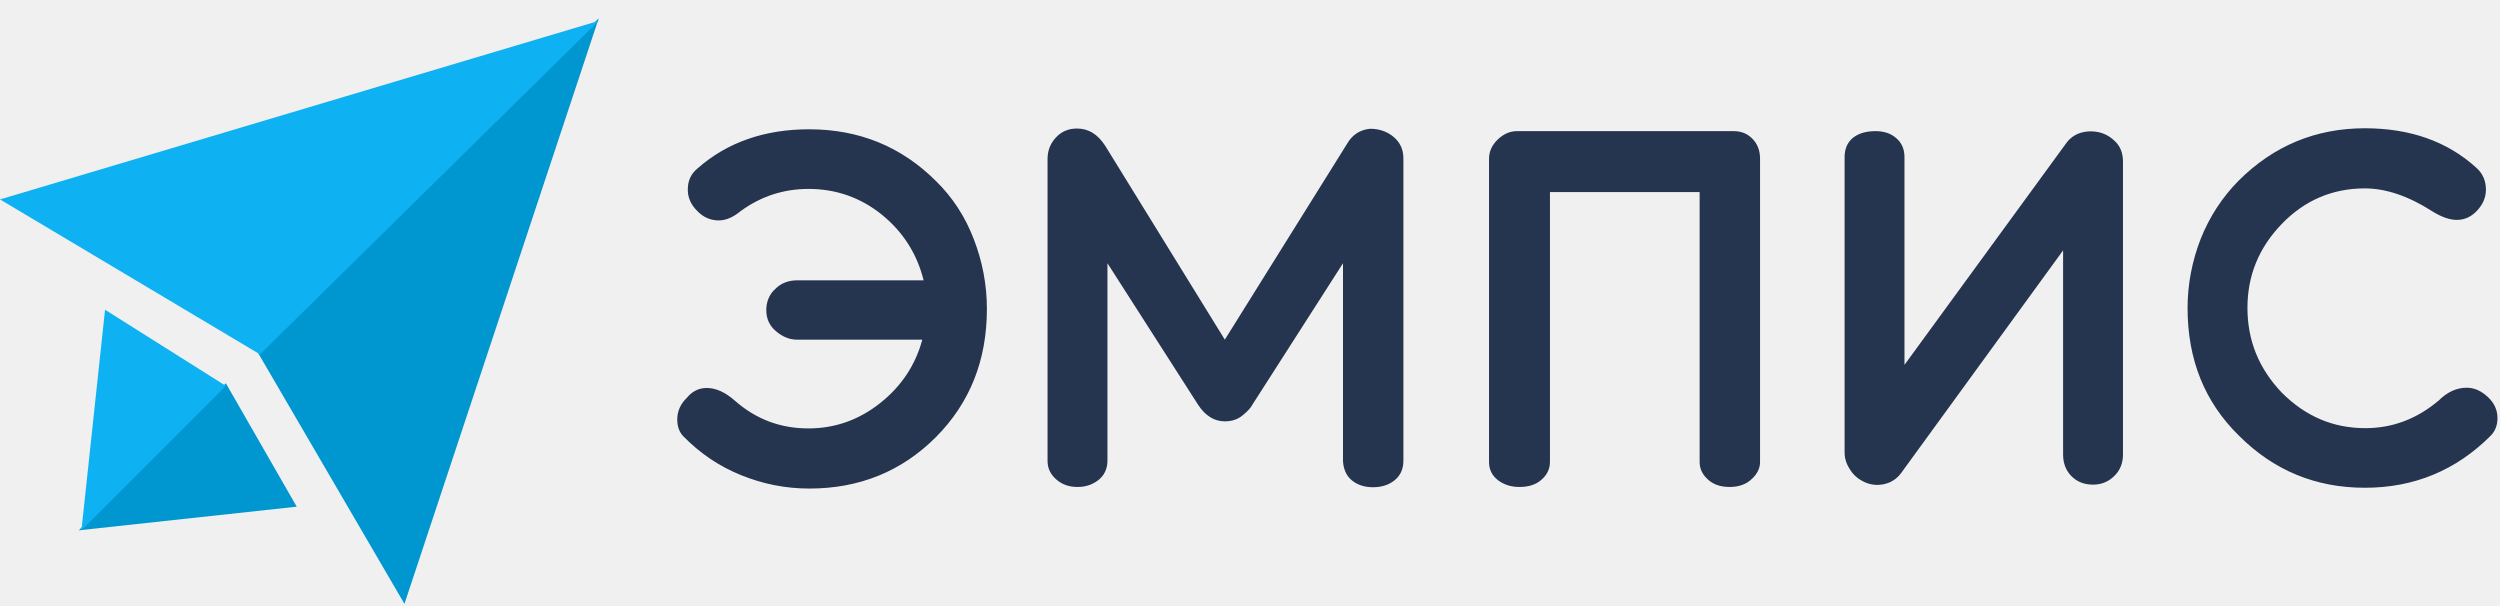
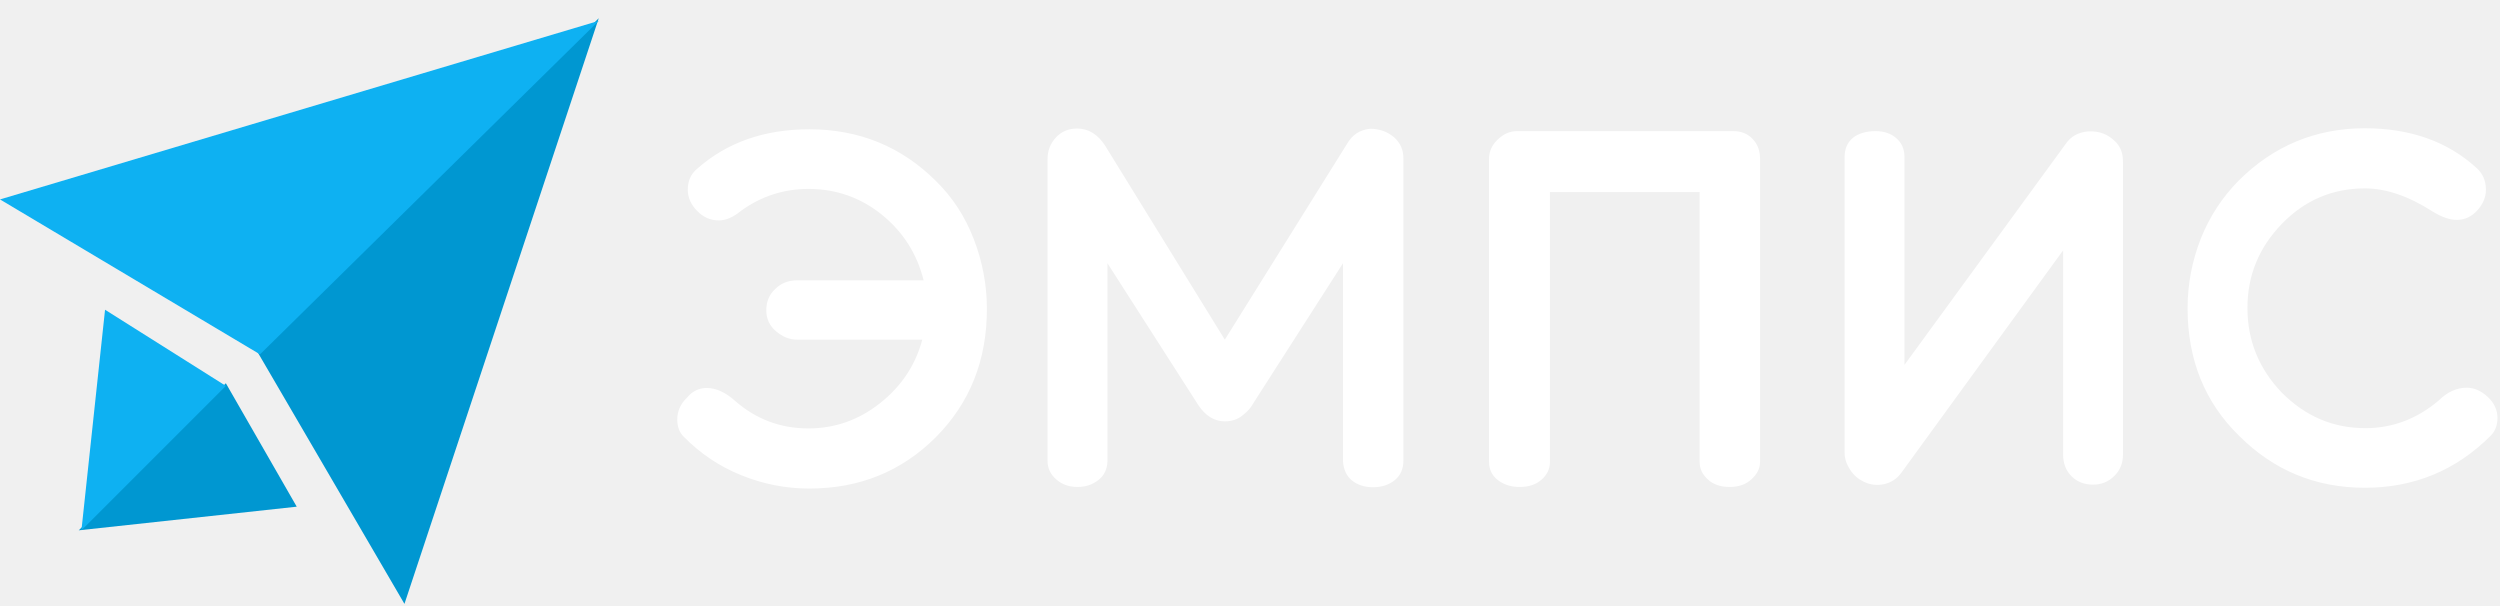
<svg xmlns="http://www.w3.org/2000/svg" width="95" height="23" viewBox="0 0 95 23" fill="none">
-   <path d="M26.854 14.743C27.203 14.743 27.563 14.903 27.932 15.232C28.73 15.931 29.658 16.28 30.716 16.28C31.724 16.28 32.632 15.961 33.44 15.322C34.249 14.683 34.788 13.875 35.047 12.907H30.287C29.997 12.907 29.738 12.797 29.489 12.588C29.239 12.378 29.119 12.109 29.119 11.789C29.119 11.47 29.229 11.191 29.459 10.981C29.678 10.761 29.958 10.652 30.297 10.652H35.097C34.847 9.644 34.319 8.815 33.51 8.157C32.702 7.508 31.774 7.179 30.726 7.179C29.778 7.179 28.92 7.458 28.151 8.017C27.862 8.257 27.582 8.376 27.313 8.376C27.004 8.376 26.724 8.257 26.495 8.017C26.255 7.778 26.136 7.508 26.136 7.209C26.136 6.869 26.255 6.61 26.495 6.41C27.622 5.412 29.049 4.913 30.746 4.913C32.652 4.913 34.259 5.572 35.576 6.889C36.195 7.498 36.674 8.227 37.003 9.085C37.332 9.933 37.502 10.821 37.502 11.739C37.502 13.695 36.853 15.312 35.566 16.609C34.259 17.917 32.652 18.565 30.756 18.565C29.858 18.565 29 18.396 28.161 18.056C27.323 17.717 26.605 17.228 25.976 16.589C25.816 16.43 25.736 16.21 25.736 15.941C25.736 15.631 25.856 15.352 26.096 15.122C26.305 14.863 26.565 14.743 26.854 14.743ZM51.184 5.472C51.383 5.123 51.673 4.933 52.062 4.893C52.421 4.893 52.721 5.003 52.97 5.213C53.21 5.422 53.329 5.692 53.329 6.011V17.508C53.329 17.817 53.22 18.066 53 18.246C52.781 18.426 52.501 18.515 52.172 18.515C51.852 18.515 51.583 18.426 51.373 18.256C51.164 18.086 51.054 17.837 51.034 17.527V10.003L47.601 15.362C47.541 15.482 47.412 15.631 47.222 15.781C47.032 15.941 46.803 16.011 46.543 16.011C46.144 16.011 45.805 15.801 45.535 15.392L42.083 10.003V17.537C42.073 17.837 41.953 18.076 41.733 18.246C41.514 18.416 41.254 18.505 40.945 18.505C40.636 18.505 40.366 18.416 40.147 18.226C39.927 18.036 39.807 17.807 39.807 17.517V6.041C39.807 5.732 39.907 5.462 40.117 5.233C40.326 5.003 40.596 4.884 40.925 4.884C41.364 4.884 41.713 5.103 41.993 5.532L46.543 12.907L51.184 5.472ZM65.874 4.983C66.173 4.983 66.412 5.083 66.602 5.283C66.792 5.482 66.882 5.732 66.882 6.031V17.557C66.882 17.797 66.772 18.016 66.562 18.206C66.353 18.406 66.073 18.505 65.724 18.505C65.375 18.505 65.095 18.406 64.896 18.216C64.686 18.026 64.586 17.807 64.586 17.557V7.299H58.898V17.557C58.898 17.817 58.788 18.046 58.579 18.226C58.369 18.416 58.09 18.505 57.74 18.505C57.421 18.505 57.142 18.416 56.922 18.246C56.703 18.076 56.583 17.847 56.583 17.557V6.031C56.583 5.762 56.693 5.512 56.912 5.303C57.132 5.093 57.371 4.983 57.651 4.983H65.874ZM80.354 5.353C80.563 5.542 80.673 5.802 80.673 6.141V17.278C80.673 17.597 80.563 17.877 80.344 18.086C80.124 18.306 79.855 18.416 79.535 18.416C79.196 18.416 78.927 18.306 78.717 18.096C78.507 17.887 78.398 17.607 78.398 17.278V9.514L72.25 17.966C72.091 18.186 71.871 18.336 71.602 18.396C71.332 18.456 71.073 18.426 70.823 18.306C70.614 18.206 70.434 18.056 70.304 17.847C70.165 17.637 70.095 17.428 70.095 17.198V5.971C70.095 5.662 70.195 5.422 70.404 5.243C70.614 5.073 70.903 4.983 71.272 4.983C71.592 4.983 71.861 5.073 72.061 5.253C72.27 5.432 72.37 5.672 72.37 5.971V13.865L78.487 5.482C78.687 5.183 78.977 5.023 79.356 4.993C79.755 4.973 80.084 5.093 80.354 5.353ZM89.884 16.27C90.912 16.27 91.84 15.921 92.668 15.222C92.988 14.903 93.347 14.733 93.736 14.733C94.025 14.733 94.285 14.853 94.534 15.082C94.784 15.312 94.904 15.582 94.904 15.891C94.904 16.16 94.814 16.39 94.644 16.559C93.327 17.877 91.73 18.535 89.864 18.535C87.998 18.535 86.401 17.877 85.084 16.559C83.777 15.282 83.128 13.665 83.128 11.709C83.128 10.801 83.298 9.923 83.627 9.075C83.966 8.227 84.445 7.498 85.064 6.869C86.391 5.542 87.998 4.874 89.864 4.874C91.581 4.874 92.998 5.373 94.095 6.37C94.345 6.59 94.465 6.869 94.465 7.209C94.465 7.498 94.355 7.758 94.135 7.997C93.916 8.237 93.656 8.356 93.357 8.356C93.087 8.356 92.778 8.247 92.439 8.037C91.521 7.448 90.662 7.159 89.864 7.159C88.637 7.159 87.579 7.608 86.711 8.506C85.842 9.404 85.403 10.462 85.403 11.7C85.403 12.947 85.842 14.015 86.711 14.923C87.609 15.821 88.657 16.27 89.884 16.27Z" fill="#25344F" />
+   <path d="M26.854 14.743C27.203 14.743 27.563 14.903 27.932 15.232C28.73 15.931 29.658 16.28 30.716 16.28C31.724 16.28 32.632 15.961 33.44 15.322C34.249 14.683 34.788 13.875 35.047 12.907H30.287C29.997 12.907 29.738 12.797 29.489 12.588C29.239 12.378 29.119 12.109 29.119 11.789C29.119 11.47 29.229 11.191 29.459 10.981C29.678 10.761 29.958 10.652 30.297 10.652H35.097C34.847 9.644 34.319 8.815 33.51 8.157C32.702 7.508 31.774 7.179 30.726 7.179C29.778 7.179 28.92 7.458 28.151 8.017C27.862 8.257 27.582 8.376 27.313 8.376C27.004 8.376 26.724 8.257 26.495 8.017C26.255 7.778 26.136 7.508 26.136 7.209C26.136 6.869 26.255 6.61 26.495 6.41C27.622 5.412 29.049 4.913 30.746 4.913C32.652 4.913 34.259 5.572 35.576 6.889C36.195 7.498 36.674 8.227 37.003 9.085C37.332 9.933 37.502 10.821 37.502 11.739C37.502 13.695 36.853 15.312 35.566 16.609C34.259 17.917 32.652 18.565 30.756 18.565C29.858 18.565 29 18.396 28.161 18.056C27.323 17.717 26.605 17.228 25.976 16.589C25.816 16.43 25.736 16.21 25.736 15.941C25.736 15.631 25.856 15.352 26.096 15.122C26.305 14.863 26.565 14.743 26.854 14.743ZM51.184 5.472C51.383 5.123 51.673 4.933 52.062 4.893C52.421 4.893 52.721 5.003 52.97 5.213C53.21 5.422 53.329 5.692 53.329 6.011V17.508C53.329 17.817 53.22 18.066 53 18.246C52.781 18.426 52.501 18.515 52.172 18.515C51.852 18.515 51.583 18.426 51.373 18.256C51.164 18.086 51.054 17.837 51.034 17.527V10.003L47.601 15.362C47.541 15.482 47.412 15.631 47.222 15.781C47.032 15.941 46.803 16.011 46.543 16.011C46.144 16.011 45.805 15.801 45.535 15.392L42.083 10.003V17.537C42.073 17.837 41.953 18.076 41.733 18.246C41.514 18.416 41.254 18.505 40.945 18.505C40.636 18.505 40.366 18.416 40.147 18.226C39.927 18.036 39.807 17.807 39.807 17.517V6.041C39.807 5.732 39.907 5.462 40.117 5.233C40.326 5.003 40.596 4.884 40.925 4.884C41.364 4.884 41.713 5.103 41.993 5.532L46.543 12.907L51.184 5.472ZM65.874 4.983C66.173 4.983 66.412 5.083 66.602 5.283C66.792 5.482 66.882 5.732 66.882 6.031V17.557C66.882 17.797 66.772 18.016 66.562 18.206C66.353 18.406 66.073 18.505 65.724 18.505C65.375 18.505 65.095 18.406 64.896 18.216C64.686 18.026 64.586 17.807 64.586 17.557V7.299H58.898V17.557C58.898 17.817 58.788 18.046 58.579 18.226C58.369 18.416 58.09 18.505 57.74 18.505C57.421 18.505 57.142 18.416 56.922 18.246C56.703 18.076 56.583 17.847 56.583 17.557V6.031C56.583 5.762 56.693 5.512 56.912 5.303C57.132 5.093 57.371 4.983 57.651 4.983H65.874ZM80.354 5.353C80.563 5.542 80.673 5.802 80.673 6.141V17.278C80.673 17.597 80.563 17.877 80.344 18.086C80.124 18.306 79.855 18.416 79.535 18.416C79.196 18.416 78.927 18.306 78.717 18.096C78.507 17.887 78.398 17.607 78.398 17.278V9.514L72.25 17.966C72.091 18.186 71.871 18.336 71.602 18.396C71.332 18.456 71.073 18.426 70.823 18.306C70.614 18.206 70.434 18.056 70.304 17.847C70.165 17.637 70.095 17.428 70.095 17.198V5.971C70.095 5.662 70.195 5.422 70.404 5.243C70.614 5.073 70.903 4.983 71.272 4.983C71.592 4.983 71.861 5.073 72.061 5.253C72.27 5.432 72.37 5.672 72.37 5.971V13.865L78.487 5.482C78.687 5.183 78.977 5.023 79.356 4.993C79.755 4.973 80.084 5.093 80.354 5.353ZM89.884 16.27C90.912 16.27 91.84 15.921 92.668 15.222C92.988 14.903 93.347 14.733 93.736 14.733C94.025 14.733 94.285 14.853 94.534 15.082C94.784 15.312 94.904 15.582 94.904 15.891C94.904 16.16 94.814 16.39 94.644 16.559C93.327 17.877 91.73 18.535 89.864 18.535C87.998 18.535 86.401 17.877 85.084 16.559C83.777 15.282 83.128 13.665 83.128 11.709C83.128 10.801 83.298 9.923 83.627 9.075C83.966 8.227 84.445 7.498 85.064 6.869C86.391 5.542 87.998 4.874 89.864 4.874C91.581 4.874 92.998 5.373 94.095 6.37C94.345 6.59 94.465 6.869 94.465 7.209C94.465 7.498 94.355 7.758 94.135 7.997C93.916 8.237 93.656 8.356 93.357 8.356C93.087 8.356 92.778 8.247 92.439 8.037C91.521 7.448 90.662 7.159 89.864 7.159C88.637 7.159 87.579 7.608 86.711 8.506C85.842 9.404 85.403 10.462 85.403 11.7C85.403 12.947 85.842 14.015 86.711 14.923C87.609 15.821 88.657 16.27 89.884 16.27Z" fill="#fff" />
  <path d="M9.78 13.366L22.753 0.692L15.369 22.947L9.78 13.366Z" fill="#0097D1" />
  <path d="M9.88 13.466L22.753 0.792L0 7.578L9.88 13.466Z" fill="#0EB1F2" />
  <path d="M2.993 20.152L8.582 14.563L11.276 19.254L2.993 20.152Z" fill="#0097D1" />
  <path d="M3.094 20.152L8.582 14.664L3.992 11.77L3.094 20.152Z" fill="#0EB1F2" />
</svg>
